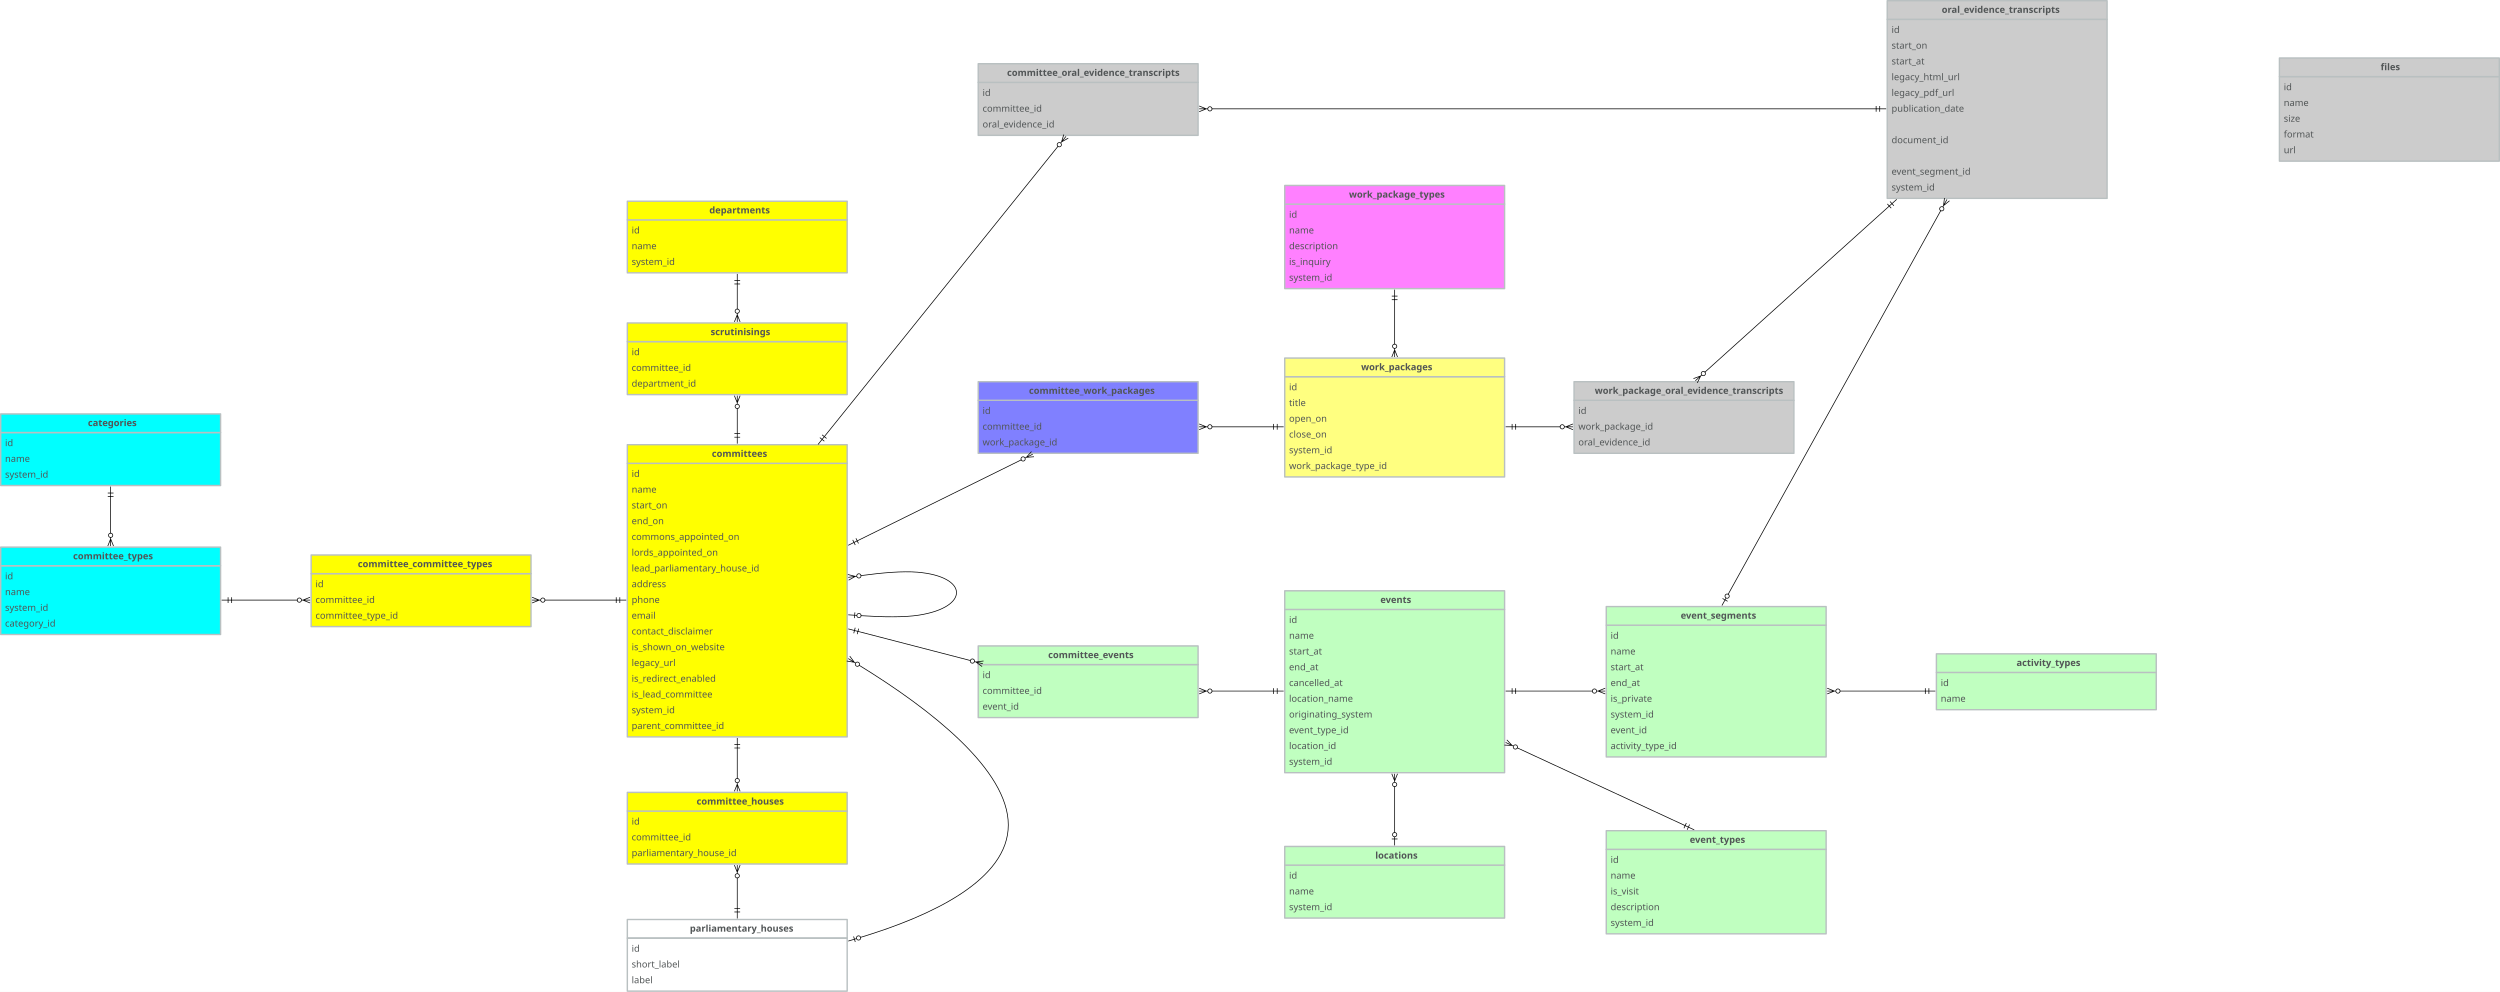
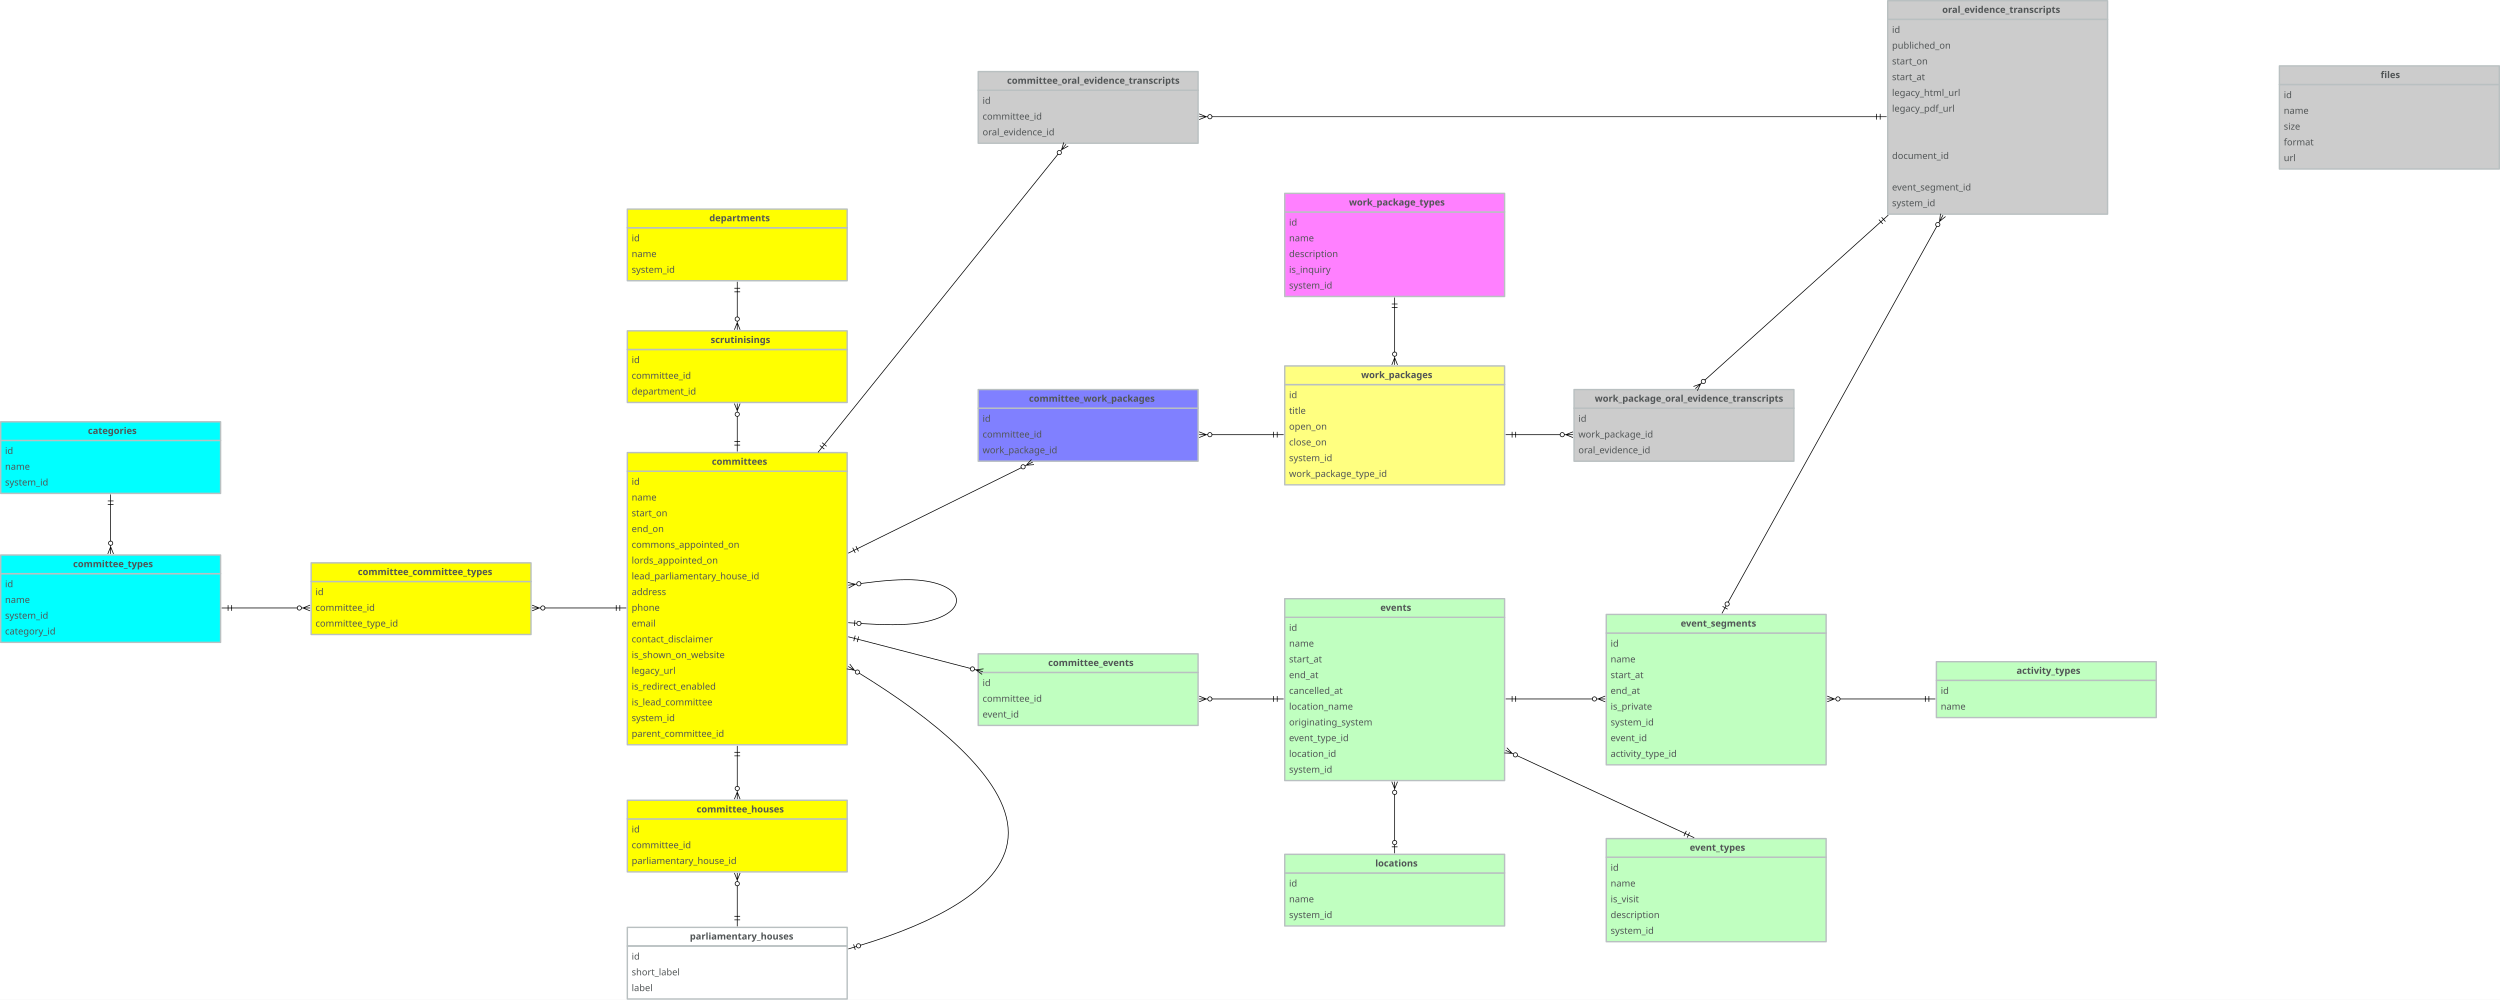
- <svg xmlns="http://www.w3.org/2000/svg" version="1.1" viewBox="36 -472 3491 1385" width="3491" height="1385">
+ <svg xmlns="http://www.w3.org/2000/svg" version="1.1" viewBox="36 -483 3491 1396" width="3491" height="1396">
  <defs>
    <marker orient="auto" overflow="visible" markerUnits="strokeWidth" id="CrowBall_Marker" stroke-linejoin="miter" stroke-miterlimit="10" viewBox="-1 -5 20 10" markerWidth="20" markerHeight="10" color="black">
      <g>
        <path d="M 18 0 L 6 0 M 18 4 L 8 0 L 18 -4 M .879 2.121 C -.293 .95 -.293 -.95 .879 -2.121 C 2.05 -3.293 3.95 -3.293 5.121 -2.121 C 6.293 -.95 6.293 .95 5.121 2.121 C 3.95 3.293 2.05 3.293 .879 2.121" fill="none" stroke="currentColor" stroke-width="1" />
      </g>
    </marker>
    <marker orient="auto" overflow="visible" markerUnits="strokeWidth" id="DoubleBar_Marker" stroke-linejoin="miter" stroke-miterlimit="10" viewBox="-15 -5 16 10" markerWidth="16" markerHeight="10" color="black">
      <g>
        <path d="M -14 0 L 0 0 M -5 -4 L -5 4 M 0 -4 L 0 4" fill="none" stroke="currentColor" stroke-width="1" />
      </g>
    </marker>
    <marker orient="auto" overflow="visible" markerUnits="strokeWidth" id="BarBall_Marker" stroke-linejoin="miter" stroke-miterlimit="10" viewBox="-19 -5 20 10" markerWidth="20" markerHeight="10" color="black">
      <g>
        <path d="M -18 0 L -6 0 M -9 -4 L -9 4 M -.879 -2.121 C .293 -.95 .293 .95 -.879 2.121 C -2.05 3.293 -3.95 3.293 -5.121 2.121 C -6.293 .95 -6.293 -.95 -5.121 -2.121 C -3.95 -3.293 -2.05 -3.293 -.879 -2.121" fill="none" stroke="currentColor" stroke-width="1" />
      </g>
    </marker>
  </defs>
  <g id="Canvas_1" stroke-opacity="1" fill-opacity="1" stroke-dasharray="none" fill="none" stroke="none">
-     <rect fill="white" x="36" y="-472" width="3491" height="1385" />
+     <rect fill="white" x="36" y="-483" width="3491" height="1396" />
    <g id="Canvas_1_Layer_1">
      <g id="Group_2">
        <g id="Graphic_4">
          <rect x="37" y="132" width="307" height="74" fill="aqua" />
          <rect x="37" y="132" width="307" height="74" stroke="#b9c0c1" stroke-linecap="round" stroke-linejoin="round" stroke-width="2" />
          <text transform="translate(43 138)" fill="#515556">
            <tspan font-family="Avenir" font-size="13" fill="#515556" x="0" y="13">id</tspan>
            <tspan font-family="Avenir" font-size="13" fill="#515556" x="0" y="35">name</tspan>
            <tspan font-family="Avenir" font-size="13" fill="#515556" x="0" y="57">system_id</tspan>
          </text>
        </g>
        <g id="Graphic_3">
          <rect x="37" y="106" width="307" height="26" fill="aqua" />
          <rect x="37" y="106" width="307" height="26" stroke="#b9c0c1" stroke-linecap="round" stroke-linejoin="round" stroke-width="2" />
          <text transform="translate(43 110)" fill="#515556">
            <tspan font-family="Avenir" font-weight="bold" font-size="13" fill="#515556" x="115.722" y="13">categories</tspan>
          </text>
        </g>
      </g>
      <g id="Group_5">
        <g id="Graphic_7">
          <rect x="37" y="318" width="307" height="96" fill="aqua" />
          <rect x="37" y="318" width="307" height="96" stroke="#b9c0c1" stroke-linecap="round" stroke-linejoin="round" stroke-width="2" />
          <text transform="translate(43 324)" fill="#515556">
            <tspan font-family="Avenir" font-size="13" fill="#515556" x="0" y="13">id</tspan>
            <tspan font-family="Avenir" font-size="13" fill="#515556" x="0" y="35">name</tspan>
            <tspan font-family="Avenir" font-size="13" fill="#515556" x="0" y="57">system_id</tspan>
            <tspan font-family="Avenir" font-size="13" fill="#515556" x="0" y="79">category_id</tspan>
          </text>
        </g>
        <g id="Graphic_6">
          <rect x="37" y="292" width="307" height="26" fill="aqua" />
          <rect x="37" y="292" width="307" height="26" stroke="#b9c0c1" stroke-linecap="round" stroke-linejoin="round" stroke-width="2" />
          <text transform="translate(43 296)" fill="#515556">
            <tspan font-family="Avenir" font-weight="bold" font-size="13" fill="#515556" x="95.013" y="13">committee_types</tspan>
          </text>
        </g>
      </g>
      <g id="Line_8">
        <line x1="190.5" y1="221.5" x2="190.5" y2="272.5" marker-end="url(#CrowBall_Marker)" marker-start="url(#DoubleBar_Marker)" stroke="black" stroke-linecap="round" stroke-linejoin="round" stroke-width="1" />
      </g>
      <g id="Group_9">
        <g id="Graphic_11">
          <rect x="470.5" y="329" width="307" height="74" fill="yellow" />
          <rect x="470.5" y="329" width="307" height="74" stroke="#b9c0c1" stroke-linecap="round" stroke-linejoin="round" stroke-width="2" />
          <text transform="translate(476.5 335)" fill="#515556">
            <tspan font-family="Avenir" font-size="13" fill="#515556" x="0" y="13">id</tspan>
            <tspan font-family="Avenir" font-size="13" fill="#515556" x="0" y="35">committee_id</tspan>
            <tspan font-family="Avenir" font-size="13" fill="#515556" x="0" y="57">committee_type_id</tspan>
          </text>
        </g>
        <g id="Graphic_10">
          <rect x="470.5" y="303" width="307" height="26" fill="yellow" />
          <rect x="470.5" y="303" width="307" height="26" stroke="#b9c0c1" stroke-linecap="round" stroke-linejoin="round" stroke-width="2" />
          <text transform="translate(476.5 307)" fill="#515556">
            <tspan font-family="Avenir" font-weight="bold" font-size="13" fill="#515556" x="59.139" y="13">committee_committee_types</tspan>
          </text>
        </g>
      </g>
      <g id="Line_12">
        <line x1="359.5" y1="366" x2="451" y2="366" marker-end="url(#CrowBall_Marker)" marker-start="url(#DoubleBar_Marker)" stroke="black" stroke-linecap="round" stroke-linejoin="round" stroke-width="1" />
      </g>
      <g id="Group_13">
        <g id="Graphic_15">
          <rect x="912" y="175" width="307" height="382" fill="yellow" />
          <rect x="912" y="175" width="307" height="382" stroke="#b9c0c1" stroke-linecap="round" stroke-linejoin="round" stroke-width="2" />
          <text transform="translate(918 181)" fill="#515556">
            <tspan font-family="Avenir" font-size="13" fill="#515556" x="0" y="13">id</tspan>
            <tspan font-family="Avenir" font-size="13" fill="#515556" x="0" y="35">name</tspan>
            <tspan font-family="Avenir" font-size="13" fill="#515556" x="0" y="57">start_on</tspan>
            <tspan font-family="Avenir" font-size="13" fill="#515556" x="0" y="79">end_on</tspan>
            <tspan font-family="Avenir" font-size="13" fill="#515556" x="0" y="101">commons_appointed_on</tspan>
            <tspan font-family="Avenir" font-size="13" fill="#515556" x="0" y="123">lords_appointed_on</tspan>
            <tspan font-family="Avenir" font-size="13" fill="#515556" x="0" y="145">lead_parliamentary_house_id</tspan>
            <tspan font-family="Avenir" font-size="13" fill="#515556" x="0" y="167">address</tspan>
            <tspan font-family="Avenir" font-size="13" fill="#515556" x="0" y="189">phone</tspan>
            <tspan font-family="Avenir" font-size="13" fill="#515556" x="0" y="211">email</tspan>
            <tspan font-family="Avenir" font-size="13" fill="#515556" x="0" y="233">contact_disclaimer</tspan>
            <tspan font-family="Avenir" font-size="13" fill="#515556" x="0" y="255">is_shown_on_website</tspan>
            <tspan font-family="Avenir" font-size="13" fill="#515556" x="0" y="277">legacy_url</tspan>
            <tspan font-family="Avenir" font-size="13" fill="#515556" x="0" y="299">is_redirect_enabled</tspan>
            <tspan font-family="Avenir" font-size="13" fill="#515556" x="0" y="321">is_lead_committee</tspan>
            <tspan font-family="Avenir" font-size="13" fill="#515556" x="0" y="343">system_id</tspan>
            <tspan font-family="Avenir" font-size="13" fill="#515556" x="0" y="365">parent_committee_id</tspan>
          </text>
        </g>
        <g id="Graphic_14">
          <rect x="912" y="149" width="307" height="26" fill="yellow" />
          <rect x="912" y="149" width="307" height="26" stroke="#b9c0c1" stroke-linecap="round" stroke-linejoin="round" stroke-width="2" />
          <text transform="translate(918 153)" fill="#515556">
            <tspan font-family="Avenir" font-weight="bold" font-size="13" fill="#515556" x="111.99" y="13">committees</tspan>
          </text>
        </g>
      </g>
      <g id="Line_16">
        <line x1="896.5" y1="366" x2="797" y2="366" marker-end="url(#CrowBall_Marker)" marker-start="url(#DoubleBar_Marker)" stroke="black" stroke-linecap="round" stroke-linejoin="round" stroke-width="1" />
      </g>
      <g id="Line_17">
        <path d="M 1238.456 387.727 C 1269.764 389.802 1298.83 390.128 1319 387 C 1390.251 375.951 1388.818 332.949 1317 327 C 1297.043 325.347 1268.757 327.624 1238.311 331.775" marker-end="url(#CrowBall_Marker)" marker-start="url(#BarBall_Marker)" stroke="black" stroke-linecap="round" stroke-linejoin="round" stroke-width="1" />
      </g>
      <g id="Group_18">
        <g id="Graphic_20">
          <rect x="912" y="5" width="307" height="74" fill="yellow" />
          <rect x="912" y="5" width="307" height="74" stroke="#b9c0c1" stroke-linecap="round" stroke-linejoin="round" stroke-width="2" />
          <text transform="translate(918 11)" fill="#515556">
            <tspan font-family="Avenir" font-size="13" fill="#515556" x="0" y="13">id</tspan>
            <tspan font-family="Avenir" font-size="13" fill="#515556" x="0" y="35">committee_id</tspan>
            <tspan font-family="Avenir" font-size="13" fill="#515556" x="0" y="57">department_id</tspan>
          </text>
        </g>
        <g id="Graphic_19">
          <rect x="912" y="-21" width="307" height="26" fill="yellow" />
          <rect x="912" y="-21" width="307" height="26" stroke="#b9c0c1" stroke-linecap="round" stroke-linejoin="round" stroke-width="2" />
          <text transform="translate(918 -17)" fill="#515556">
            <tspan font-family="Avenir" font-weight="bold" font-size="13" fill="#515556" x="110.287" y="13">scrutinisings</tspan>
          </text>
        </g>
      </g>
      <g id="Line_21">
        <line x1="1065.5" y1="133.5" x2="1065.5" y2="98.5" marker-end="url(#CrowBall_Marker)" marker-start="url(#DoubleBar_Marker)" stroke="black" stroke-linecap="round" stroke-linejoin="round" stroke-width="1" />
      </g>
      <g id="Group_22">
        <g id="Graphic_24">
          <rect x="912" y="-165" width="307" height="74" fill="yellow" />
          <rect x="912" y="-165" width="307" height="74" stroke="#b9c0c1" stroke-linecap="round" stroke-linejoin="round" stroke-width="2" />
          <text transform="translate(918 -159)" fill="#515556">
            <tspan font-family="Avenir" font-size="13" fill="#515556" x="0" y="13">id</tspan>
            <tspan font-family="Avenir" font-size="13" fill="#515556" x="0" y="35">name</tspan>
            <tspan font-family="Avenir" font-size="13" fill="#515556" x="0" y="57">system_id</tspan>
          </text>
        </g>
        <g id="Graphic_23">
          <rect x="912" y="-191" width="307" height="26" fill="yellow" />
          <rect x="912" y="-191" width="307" height="26" stroke="#b9c0c1" stroke-linecap="round" stroke-linejoin="round" stroke-width="2" />
          <text transform="translate(918 -187)" fill="#515556">
            <tspan font-family="Avenir" font-weight="bold" font-size="13" fill="#515556" x="108.5" y="13">departments</tspan>
          </text>
        </g>
      </g>
      <g id="Line_25">
        <line x1="1065.5" y1="-75.5" x2="1065.5" y2="-40.5" marker-end="url(#CrowBall_Marker)" marker-start="url(#DoubleBar_Marker)" stroke="black" stroke-linecap="round" stroke-linejoin="round" stroke-width="1" />
      </g>
      <g id="Group_26">
        <g id="Graphic_28">
          <rect x="912" y="660.5" width="307" height="74" fill="yellow" />
          <rect x="912" y="660.5" width="307" height="74" stroke="#b9c0c1" stroke-linecap="round" stroke-linejoin="round" stroke-width="2" />
          <text transform="translate(918 666.5)" fill="#515556">
            <tspan font-family="Avenir" font-size="13" fill="#515556" x="0" y="13">id</tspan>
            <tspan font-family="Avenir" font-size="13" fill="#515556" x="0" y="35">committee_id</tspan>
            <tspan font-family="Avenir" font-size="13" fill="#515556" x="0" y="57">parliamentary_house_id</tspan>
          </text>
        </g>
        <g id="Graphic_27">
          <rect x="912" y="634.5" width="307" height="26" fill="yellow" />
          <rect x="912" y="634.5" width="307" height="26" stroke="#b9c0c1" stroke-linecap="round" stroke-linejoin="round" stroke-width="2" />
          <text transform="translate(918 638.5)" fill="#515556">
            <tspan font-family="Avenir" font-weight="bold" font-size="13" fill="#515556" x="90.697" y="13">committee_houses</tspan>
          </text>
        </g>
      </g>
      <g id="Group_29">
        <g id="Graphic_31">
          <rect x="912" y="838" width="307" height="74" stroke="#b9c0c1" stroke-linecap="round" stroke-linejoin="round" stroke-width="2" />
          <text transform="translate(918 844)" fill="#515556">
            <tspan font-family="Avenir" font-size="13" fill="#515556" x="0" y="13">id</tspan>
            <tspan font-family="Avenir" font-size="13" fill="#515556" x="0" y="35">short_label</tspan>
            <tspan font-family="Avenir" font-size="13" fill="#515556" x="0" y="57">label</tspan>
          </text>
        </g>
        <g id="Graphic_30">
          <rect x="912" y="812" width="307" height="26" stroke="#b9c0c1" stroke-linecap="round" stroke-linejoin="round" stroke-width="2" />
          <text transform="translate(918 816)" fill="#515556">
            <tspan font-family="Avenir" font-weight="bold" font-size="13" fill="#515556" x="81.291" y="13">parliamentary_houses</tspan>
          </text>
        </g>
      </g>
      <g id="Line_32">
        <line x1="1065.5" y1="572.5" x2="1065.5" y2="615" marker-end="url(#CrowBall_Marker)" marker-start="url(#DoubleBar_Marker)" stroke="black" stroke-linecap="round" stroke-linejoin="round" stroke-width="1" />
      </g>
      <g id="Line_33">
        <line x1="1065.5" y1="796.5" x2="1065.5" y2="754" marker-end="url(#CrowBall_Marker)" marker-start="url(#DoubleBar_Marker)" stroke="black" stroke-linecap="round" stroke-linejoin="round" stroke-width="1" />
      </g>
      <g id="Line_35">
        <path d="M 1237.746 836.91 C 1337.685 806.615 1444 756.425 1444 680 C 1444 603.085 1336.316 518.887 1235.823 457.058" marker-end="url(#CrowBall_Marker)" marker-start="url(#BarBall_Marker)" stroke="black" stroke-linecap="round" stroke-linejoin="round" stroke-width="1" />
      </g>
      <g id="Group_36">
        <g id="Graphic_38">
          <rect x="1830" y="-187" width="307" height="118" fill="#ff80ff" />
          <rect x="1830" y="-187" width="307" height="118" stroke="#b9c0c1" stroke-linecap="round" stroke-linejoin="round" stroke-width="2" />
          <text transform="translate(1836 -181)" fill="#515556">
            <tspan font-family="Avenir" font-size="13" fill="#515556" x="0" y="13">id</tspan>
            <tspan font-family="Avenir" font-size="13" fill="#515556" x="0" y="35">name</tspan>
            <tspan font-family="Avenir" font-size="13" fill="#515556" x="0" y="57">description</tspan>
            <tspan font-family="Avenir" font-size="13" fill="#515556" x="0" y="79">is_inquiry</tspan>
            <tspan font-family="Avenir" font-size="13" fill="#515556" x="0" y="101">system_id</tspan>
          </text>
        </g>
        <g id="Graphic_37">
          <rect x="1830" y="-213" width="307" height="26" fill="#ff80ff" />
          <rect x="1830" y="-213" width="307" height="26" stroke="#b9c0c1" stroke-linecap="round" stroke-linejoin="round" stroke-width="2" />
          <text transform="translate(1836 -209)" fill="#515556">
            <tspan font-family="Avenir" font-weight="bold" font-size="13" fill="#515556" x="83.703" y="13">work_package_types</tspan>
          </text>
        </g>
      </g>
      <g id="Group_39">
        <g id="Graphic_41">
          <rect x="1830" y="54" width="307" height="140" fill="#ffff80" />
          <rect x="1830" y="54" width="307" height="140" stroke="#b9c0c1" stroke-linecap="round" stroke-linejoin="round" stroke-width="2" />
          <text transform="translate(1836 60)" fill="#515556">
            <tspan font-family="Avenir" font-size="13" fill="#515556" x="0" y="13">id</tspan>
            <tspan font-family="Avenir" font-size="13" fill="#515556" x="0" y="35">title</tspan>
            <tspan font-family="Avenir" font-size="13" fill="#515556" x="0" y="57">open_on</tspan>
            <tspan font-family="Avenir" font-size="13" fill="#515556" x="0" y="79">close_on</tspan>
            <tspan font-family="Avenir" font-size="13" fill="#515556" x="0" y="101">system_id</tspan>
            <tspan font-family="Avenir" font-size="13" fill="#515556" x="0" y="123">work_package_type_id</tspan>
          </text>
        </g>
        <g id="Graphic_40">
          <rect x="1830" y="28" width="307" height="26" fill="#ffff80" />
          <rect x="1830" y="28" width="307" height="26" stroke="#b9c0c1" stroke-linecap="round" stroke-linejoin="round" stroke-width="2" />
          <text transform="translate(1836 32)" fill="#515556">
            <tspan font-family="Avenir" font-weight="bold" font-size="13" fill="#515556" x="100.68" y="13">work_packages</tspan>
          </text>
        </g>
      </g>
      <g id="Line_42">
        <line x1="1983.5" y1="-53.5" x2="1983.5" y2="8.5" marker-end="url(#CrowBall_Marker)" marker-start="url(#DoubleBar_Marker)" stroke="black" stroke-linecap="round" stroke-linejoin="round" stroke-width="1" />
      </g>
      <g id="Group_43">
        <g id="Graphic_45">
          <rect x="1402" y="87" width="307" height="74" fill="#8080ff" />
          <rect x="1402" y="87" width="307" height="74" stroke="#b9c0c1" stroke-linecap="round" stroke-linejoin="round" stroke-width="2" />
          <text transform="translate(1408 93)" fill="#515556">
            <tspan font-family="Avenir" font-size="13" fill="#515556" x="0" y="13">id</tspan>
            <tspan font-family="Avenir" font-size="13" fill="#515556" x="0" y="35">committee_id</tspan>
            <tspan font-family="Avenir" font-size="13" fill="#515556" x="0" y="57">work_package_id</tspan>
          </text>
        </g>
        <g id="Graphic_44">
          <rect x="1402" y="61" width="307" height="26" fill="#8080ff" />
          <rect x="1402" y="61" width="307" height="26" stroke="#b9c0c1" stroke-linecap="round" stroke-linejoin="round" stroke-width="2" />
          <text transform="translate(1408 65)" fill="#515556">
            <tspan font-family="Avenir" font-weight="bold" font-size="13" fill="#515556" x="64.807" y="13">committee_work_packages</tspan>
          </text>
        </g>
      </g>
      <g id="Line_46">
        <line x1="1814.5" y1="124" x2="1728.5" y2="124" marker-end="url(#CrowBall_Marker)" marker-start="url(#DoubleBar_Marker)" stroke="black" stroke-linecap="round" stroke-linejoin="round" stroke-width="1" />
      </g>
      <g id="Line_47">
        <line x1="1233.001" y1="283.275" x2="1461.97" y2="170.192" marker-end="url(#CrowBall_Marker)" marker-start="url(#DoubleBar_Marker)" stroke="black" stroke-linecap="round" stroke-linejoin="round" stroke-width="1" />
      </g>
      <g id="Group_51">
        <g id="Graphic_53">
          <rect x="1830" y="379" width="307" height="228" fill="#c0ffc0" />
          <rect x="1830" y="379" width="307" height="228" stroke="#b9c0c1" stroke-linecap="round" stroke-linejoin="round" stroke-width="2" />
          <text transform="translate(1836 385)" fill="#515556">
            <tspan font-family="Avenir" font-size="13" fill="#515556" x="0" y="13">id</tspan>
            <tspan font-family="Avenir" font-size="13" fill="#515556" x="0" y="35">name</tspan>
            <tspan font-family="Avenir" font-size="13" fill="#515556" x="0" y="57">start_at</tspan>
            <tspan font-family="Avenir" font-size="13" fill="#515556" x="0" y="79">end_at</tspan>
            <tspan font-family="Avenir" font-size="13" fill="#515556" x="0" y="101">cancelled_at</tspan>
            <tspan font-family="Avenir" font-size="13" fill="#515556" x="0" y="123">location_name</tspan>
            <tspan font-family="Avenir" font-size="13" fill="#515556" x="0" y="145">originating_system</tspan>
            <tspan font-family="Avenir" font-size="13" fill="#515556" x="0" y="167">event_type_id</tspan>
            <tspan font-family="Avenir" font-size="13" fill="#515556" x="0" y="189">location_id</tspan>
            <tspan font-family="Avenir" font-size="13" fill="#515556" x="0" y="211">system_id</tspan>
          </text>
        </g>
        <g id="Graphic_52">
          <rect x="1830" y="353" width="307" height="26" fill="#c0ffc0" />
          <rect x="1830" y="353" width="307" height="26" stroke="#b9c0c1" stroke-linecap="round" stroke-linejoin="round" stroke-width="2" />
          <text transform="translate(1836 357)" fill="#515556">
            <tspan font-family="Avenir" font-weight="bold" font-size="13" fill="#515556" x="127.519" y="13">events</tspan>
          </text>
        </g>
      </g>
      <g id="Group_54">
        <g id="Graphic_56">
          <rect x="2279" y="714" width="307" height="118" fill="#c0ffc0" />
          <rect x="2279" y="714" width="307" height="118" stroke="#b9c0c1" stroke-linecap="round" stroke-linejoin="round" stroke-width="2" />
          <text transform="translate(2285 720)" fill="#515556">
            <tspan font-family="Avenir" font-size="13" fill="#515556" x="0" y="13">id</tspan>
            <tspan font-family="Avenir" font-size="13" fill="#515556" x="0" y="35">name</tspan>
            <tspan font-family="Avenir" font-size="13" fill="#515556" x="0" y="57">is_visit</tspan>
            <tspan font-family="Avenir" font-size="13" fill="#515556" x="0" y="79">description</tspan>
            <tspan font-family="Avenir" font-size="13" fill="#515556" x="0" y="101">system_id</tspan>
          </text>
        </g>
        <g id="Graphic_55">
          <rect x="2279" y="688" width="307" height="26" fill="#c0ffc0" />
          <rect x="2279" y="688" width="307" height="26" stroke="#b9c0c1" stroke-linecap="round" stroke-linejoin="round" stroke-width="2" />
          <text transform="translate(2285 692)" fill="#515556">
            <tspan font-family="Avenir" font-weight="bold" font-size="13" fill="#515556" x="110.541" y="13">event_types</tspan>
          </text>
        </g>
      </g>
      <g id="Line_57">
        <line x1="2389.122" y1="680.905" x2="2154.786" y2="572.349" marker-end="url(#CrowBall_Marker)" marker-start="url(#DoubleBar_Marker)" stroke="black" stroke-linecap="round" stroke-linejoin="round" stroke-width="1" />
      </g>
      <g id="Group_58">
        <g id="Graphic_60">
          <rect x="1402" y="456" width="307" height="74" fill="#c0ffc0" />
          <rect x="1402" y="456" width="307" height="74" stroke="#b9c0c1" stroke-linecap="round" stroke-linejoin="round" stroke-width="2" />
          <text transform="translate(1408 462)" fill="#515556">
            <tspan font-family="Avenir" font-size="13" fill="#515556" x="0" y="13">id</tspan>
            <tspan font-family="Avenir" font-size="13" fill="#515556" x="0" y="35">committee_id</tspan>
            <tspan font-family="Avenir" font-size="13" fill="#515556" x="0" y="57">event_id</tspan>
          </text>
        </g>
        <g id="Graphic_59">
          <rect x="1402" y="430" width="307" height="26" fill="#c0ffc0" />
          <rect x="1402" y="430" width="307" height="26" stroke="#b9c0c1" stroke-linecap="round" stroke-linejoin="round" stroke-width="2" />
          <text transform="translate(1408 434)" fill="#515556">
            <tspan font-family="Avenir" font-weight="bold" font-size="13" fill="#515556" x="91.645" y="13">committee_events</tspan>
          </text>
        </g>
      </g>
      <g id="Line_61">
        <line x1="1234.036" y1="409.682" x2="1390.978" y2="450.358" marker-end="url(#CrowBall_Marker)" marker-start="url(#DoubleBar_Marker)" stroke="black" stroke-linecap="round" stroke-linejoin="round" stroke-width="1" />
      </g>
      <g id="Line_62">
        <line x1="1814.5" y1="493" x2="1728.5" y2="493" marker-end="url(#CrowBall_Marker)" marker-start="url(#DoubleBar_Marker)" stroke="black" stroke-linecap="round" stroke-linejoin="round" stroke-width="1" />
      </g>
      <g id="Group_63">
        <g id="Graphic_65">
          <rect x="1830" y="736" width="307" height="74" fill="#c0ffc0" />
          <rect x="1830" y="736" width="307" height="74" stroke="#b9c0c1" stroke-linecap="round" stroke-linejoin="round" stroke-width="2" />
          <text transform="translate(1836 742)" fill="#515556">
            <tspan font-family="Avenir" font-size="13" fill="#515556" x="0" y="13">id</tspan>
            <tspan font-family="Avenir" font-size="13" fill="#515556" x="0" y="35">name</tspan>
            <tspan font-family="Avenir" font-size="13" fill="#515556" x="0" y="57">system_id</tspan>
          </text>
        </g>
        <g id="Graphic_64">
          <rect x="1830" y="710" width="307" height="26" fill="#c0ffc0" />
          <rect x="1830" y="710" width="307" height="26" stroke="#b9c0c1" stroke-linecap="round" stroke-linejoin="round" stroke-width="2" />
          <text transform="translate(1836 714)" fill="#515556">
            <tspan font-family="Avenir" font-weight="bold" font-size="13" fill="#515556" x="120.415" y="13">locations</tspan>
          </text>
        </g>
      </g>
      <g id="Line_66">
        <line x1="1983.5" y1="690.5" x2="1983.5" y2="626.5" marker-end="url(#CrowBall_Marker)" marker-start="url(#BarBall_Marker)" stroke="black" stroke-linecap="round" stroke-linejoin="round" stroke-width="1" />
      </g>
      <g id="Group_67">
        <g id="Graphic_69">
          <rect x="2279" y="401" width="307" height="184" fill="#c0ffc0" />
          <rect x="2279" y="401" width="307" height="184" stroke="#b9c0c1" stroke-linecap="round" stroke-linejoin="round" stroke-width="2" />
          <text transform="translate(2285 407)" fill="#515556">
            <tspan font-family="Avenir" font-size="13" fill="#515556" x="0" y="13">id</tspan>
            <tspan font-family="Avenir" font-size="13" fill="#515556" x="0" y="35">name</tspan>
            <tspan font-family="Avenir" font-size="13" fill="#515556" x="0" y="57">start_at</tspan>
            <tspan font-family="Avenir" font-size="13" fill="#515556" x="0" y="79">end_at</tspan>
            <tspan font-family="Avenir" font-size="13" fill="#515556" x="0" y="101">is_private</tspan>
            <tspan font-family="Avenir" font-size="13" fill="#515556" x="0" y="123">system_id</tspan>
            <tspan font-family="Avenir" font-size="13" fill="#515556" x="0" y="145">event_id</tspan>
            <tspan font-family="Avenir" font-size="13" fill="#515556" x="0" y="167">activity_type_id</tspan>
          </text>
        </g>
        <g id="Graphic_68">
          <rect x="2279" y="375" width="307" height="26" fill="#c0ffc0" />
          <rect x="2279" y="375" width="307" height="26" stroke="#b9c0c1" stroke-linecap="round" stroke-linejoin="round" stroke-width="2" />
          <text transform="translate(2285 379)" fill="#515556">
            <tspan font-family="Avenir" font-weight="bold" font-size="13" fill="#515556" x="97.912" y="13">event_segments</tspan>
          </text>
        </g>
      </g>
      <g id="Group_70">
        <g id="Graphic_72">
          <rect x="2740" y="467" width="307" height="52" fill="#c0ffc0" />
          <rect x="2740" y="467" width="307" height="52" stroke="#b9c0c1" stroke-linecap="round" stroke-linejoin="round" stroke-width="2" />
          <text transform="translate(2746 473)" fill="#515556">
            <tspan font-family="Avenir" font-size="13" fill="#515556" x="0" y="13">id</tspan>
            <tspan font-family="Avenir" font-size="13" fill="#515556" x="0" y="35">name</tspan>
          </text>
        </g>
        <g id="Graphic_71">
          <rect x="2740" y="441" width="307" height="26" fill="#c0ffc0" />
          <rect x="2740" y="441" width="307" height="26" stroke="#b9c0c1" stroke-linecap="round" stroke-linejoin="round" stroke-width="2" />
          <text transform="translate(2746 445)" fill="#515556">
            <tspan font-family="Avenir" font-weight="bold" font-size="13" fill="#515556" x="105.822" y="13">activity_types</tspan>
          </text>
        </g>
      </g>
      <g id="Line_73">
        <line x1="2152.5" y1="493" x2="2259.5" y2="493" marker-end="url(#CrowBall_Marker)" marker-start="url(#DoubleBar_Marker)" stroke="black" stroke-linecap="round" stroke-linejoin="round" stroke-width="1" />
      </g>
      <g id="Line_74">
        <line x1="2724.5" y1="493" x2="2605.5" y2="493" marker-end="url(#CrowBall_Marker)" marker-start="url(#DoubleBar_Marker)" stroke="black" stroke-linecap="round" stroke-linejoin="round" stroke-width="1" />
      </g>
      <g id="Group_75">
        <g id="Graphic_77">
-           <rect x="2671.333" y="-445" width="307" height="250" fill="#ccc" />
-           <rect x="2671.333" y="-445" width="307" height="250" stroke="#b9c0c1" stroke-linecap="round" stroke-linejoin="round" stroke-width="2" />
-           <text transform="translate(2677.333 -439)" fill="#515556">
-             <tspan font-family="Avenir" font-size="13" fill="#515556" x="0" y="13">id</tspan>
-             <tspan font-family="Avenir" font-size="13" fill="#515556" x="0" y="35">start_on</tspan>
-             <tspan font-family="Avenir" font-size="13" fill="#515556" x="0" y="57">start_at</tspan>
-             <tspan font-family="Avenir" font-size="13" fill="#515556" x="0" y="79">legacy_html_url</tspan>
-             <tspan font-family="Avenir" font-size="13" fill="#515556" x="0" y="101">legacy_pdf_url</tspan>
-             <tspan font-family="Avenir" font-size="13" fill="#515556" x="0" y="123">publication_date</tspan>
-             <tspan font-family="Avenir" font-size="13" fill="#515556" x="0" y="167">document_id</tspan>
-             <tspan font-family="Avenir" font-size="13" fill="#515556" x="0" y="211">event_segment_id</tspan>
-             <tspan font-family="Avenir" font-size="13" fill="#515556" x="0" y="233">system_id</tspan>
+           <rect x="2672" y="-456" width="307" height="272" fill="#ccc" />
+           <rect x="2672" y="-456" width="307" height="272" stroke="#b9c0c1" stroke-linecap="round" stroke-linejoin="round" stroke-width="2" />
+           <text transform="translate(2678 -450)" fill="#515556">
+             <tspan font-family="Avenir" font-size="13" fill="#515556" x="0" y="13">id</tspan>
+             <tspan font-family="Avenir" font-size="13" fill="#515556" x="0" y="35">publiched_on</tspan>
+             <tspan font-family="Avenir" font-size="13" fill="#515556" x="0" y="57">start_on</tspan>
+             <tspan font-family="Avenir" font-size="13" fill="#515556" x="0" y="79">start_at</tspan>
+             <tspan font-family="Avenir" font-size="13" fill="#515556" x="0" y="101">legacy_html_url</tspan>
+             <tspan font-family="Avenir" font-size="13" fill="#515556" x="0" y="123">legacy_pdf_url</tspan>
+             <tspan font-family="Avenir" font-size="13" fill="#515556" x="0" y="189">document_id</tspan>
+             <tspan font-family="Avenir" font-size="13" fill="#515556" x="0" y="233">event_segment_id</tspan>
+             <tspan font-family="Avenir" font-size="13" fill="#515556" x="0" y="255">system_id</tspan>
          </text>
        </g>
        <g id="Graphic_76">
-           <rect x="2671.333" y="-471" width="307" height="26" fill="#ccc" />
-           <rect x="2671.333" y="-471" width="307" height="26" stroke="#b9c0c1" stroke-linecap="round" stroke-linejoin="round" stroke-width="2" />
-           <text transform="translate(2677.333 -467)" fill="#515556">
+           <rect x="2672" y="-482" width="307" height="26" fill="#ccc" />
+           <rect x="2672" y="-482" width="307" height="26" stroke="#b9c0c1" stroke-linecap="round" stroke-linejoin="round" stroke-width="2" />
+           <text transform="translate(2678 -478)" fill="#515556">
            <tspan font-family="Avenir" font-weight="bold" font-size="13" fill="#515556" x="70.085" y="13">oral_evidence_transcripts</tspan>
          </text>
        </g>
      </g>
      <g id="Line_78">
-         <line x1="2449.225" y1="357.818" x2="2746.044" y2="-177.818" marker-end="url(#CrowBall_Marker)" marker-start="url(#BarBall_Marker)" stroke="black" stroke-linecap="round" stroke-linejoin="round" stroke-width="1" />
+         <line x1="2449.25" y1="357.825" x2="2740.475" y2="-166.825" marker-end="url(#CrowBall_Marker)" marker-start="url(#BarBall_Marker)" stroke="black" stroke-linecap="round" stroke-linejoin="round" stroke-width="1" />
      </g>
      <g id="Group_79">
        <g id="Graphic_81">
          <rect x="2234" y="87" width="307" height="74" fill="#ccc" />
          <rect x="2234" y="87" width="307" height="74" stroke="#b9c0c1" stroke-linecap="round" stroke-linejoin="round" stroke-width="2" />
          <text transform="translate(2240 93)" fill="#515556">
            <tspan font-family="Avenir" font-size="13" fill="#515556" x="0" y="13">id</tspan>
            <tspan font-family="Avenir" font-size="13" fill="#515556" x="0" y="35">work_package_id</tspan>
            <tspan font-family="Avenir" font-size="13" fill="#515556" x="0" y="57">oral_evidence_id</tspan>
          </text>
        </g>
        <g id="Graphic_80">
          <rect x="2234" y="61" width="307" height="26" fill="#ccc" />
          <rect x="2234" y="61" width="307" height="26" stroke="#b9c0c1" stroke-linecap="round" stroke-linejoin="round" stroke-width="2" />
          <text transform="translate(2240 65)" fill="#515556">
            <tspan font-family="Avenir" font-weight="bold" font-size="13" fill="#515556" x="22.901" y="13">work_package_oral_evidence_transcripts</tspan>
          </text>
        </g>
      </g>
      <g id="Line_82">
-         <line x1="2674.203" y1="-184.295" x2="2416.785" y2="47.617" marker-end="url(#CrowBall_Marker)" marker-start="url(#DoubleBar_Marker)" stroke="black" stroke-linecap="round" stroke-linejoin="round" stroke-width="1" />
+         <line x1="2662.42" y1="-173.303" x2="2416.818" y2="47.628" marker-end="url(#CrowBall_Marker)" marker-start="url(#DoubleBar_Marker)" stroke="black" stroke-linecap="round" stroke-linejoin="round" stroke-width="1" />
      </g>
      <g id="Line_83">
        <line x1="2152.5" y1="124" x2="2214.5" y2="124" marker-end="url(#CrowBall_Marker)" marker-start="url(#DoubleBar_Marker)" stroke="black" stroke-linecap="round" stroke-linejoin="round" stroke-width="1" />
      </g>
      <g id="Group_84">
        <g id="Graphic_86">
          <rect x="1402" y="-357" width="307" height="74" fill="#ccc" />
          <rect x="1402" y="-357" width="307" height="74" stroke="#b9c0c1" stroke-linecap="round" stroke-linejoin="round" stroke-width="2" />
          <text transform="translate(1408 -351)" fill="#515556">
            <tspan font-family="Avenir" font-size="13" fill="#515556" x="0" y="13">id</tspan>
            <tspan font-family="Avenir" font-size="13" fill="#515556" x="0" y="35">committee_id</tspan>
            <tspan font-family="Avenir" font-size="13" fill="#515556" x="0" y="57">oral_evidence_id</tspan>
          </text>
        </g>
        <g id="Graphic_85">
          <rect x="1402" y="-383" width="307" height="26" fill="#ccc" />
          <rect x="1402" y="-383" width="307" height="26" stroke="#b9c0c1" stroke-linecap="round" stroke-linejoin="round" stroke-width="2" />
          <text transform="translate(1408 -379)" fill="#515556">
            <tspan font-family="Avenir" font-weight="bold" font-size="13" fill="#515556" x="34.212" y="13">committee_oral_evidence_transcripts</tspan>
          </text>
        </g>
      </g>
      <g id="Line_87">
        <line x1="1187.092" y1="137.704" x2="1513.314" y2="-267.588" marker-end="url(#CrowBall_Marker)" marker-start="url(#DoubleBar_Marker)" stroke="black" stroke-linecap="round" stroke-linejoin="round" stroke-width="1" />
      </g>
      <g id="Line_88">
-         <line x1="2655.833" y1="-320" x2="1728.5" y2="-320" marker-end="url(#CrowBall_Marker)" marker-start="url(#DoubleBar_Marker)" stroke="black" stroke-linecap="round" stroke-linejoin="round" stroke-width="1" />
+         <line x1="2656.5" y1="-320" x2="1728.5" y2="-320" marker-end="url(#CrowBall_Marker)" marker-start="url(#DoubleBar_Marker)" stroke="black" stroke-linecap="round" stroke-linejoin="round" stroke-width="1" />
      </g>
      <g id="Group_89">
        <g id="Graphic_91">
          <rect x="3219" y="-365" width="307" height="118" fill="#ccc" />
          <rect x="3219" y="-365" width="307" height="118" stroke="#b9c0c1" stroke-linecap="round" stroke-linejoin="round" stroke-width="2" />
          <text transform="translate(3225 -359)" fill="#515556">
            <tspan font-family="Avenir" font-size="13" fill="#515556" x="0" y="13">id</tspan>
            <tspan font-family="Avenir" font-size="13" fill="#515556" x="0" y="35">name</tspan>
            <tspan font-family="Avenir" font-size="13" fill="#515556" x="0" y="57">size</tspan>
            <tspan font-family="Avenir" font-size="13" fill="#515556" x="0" y="79">format</tspan>
            <tspan font-family="Avenir" font-size="13" fill="#515556" x="0" y="101">url</tspan>
          </text>
        </g>
        <g id="Graphic_90">
          <rect x="3219" y="-391" width="307" height="26" fill="#ccc" />
          <rect x="3219" y="-391" width="307" height="26" stroke="#b9c0c1" stroke-linecap="round" stroke-linejoin="round" stroke-width="2" />
          <text transform="translate(3225 -387)" fill="#515556">
            <tspan font-family="Avenir" font-weight="bold" font-size="13" fill="#515556" x="135.339" y="13">files</tspan>
          </text>
        </g>
      </g>
    </g>
  </g>
</svg>
